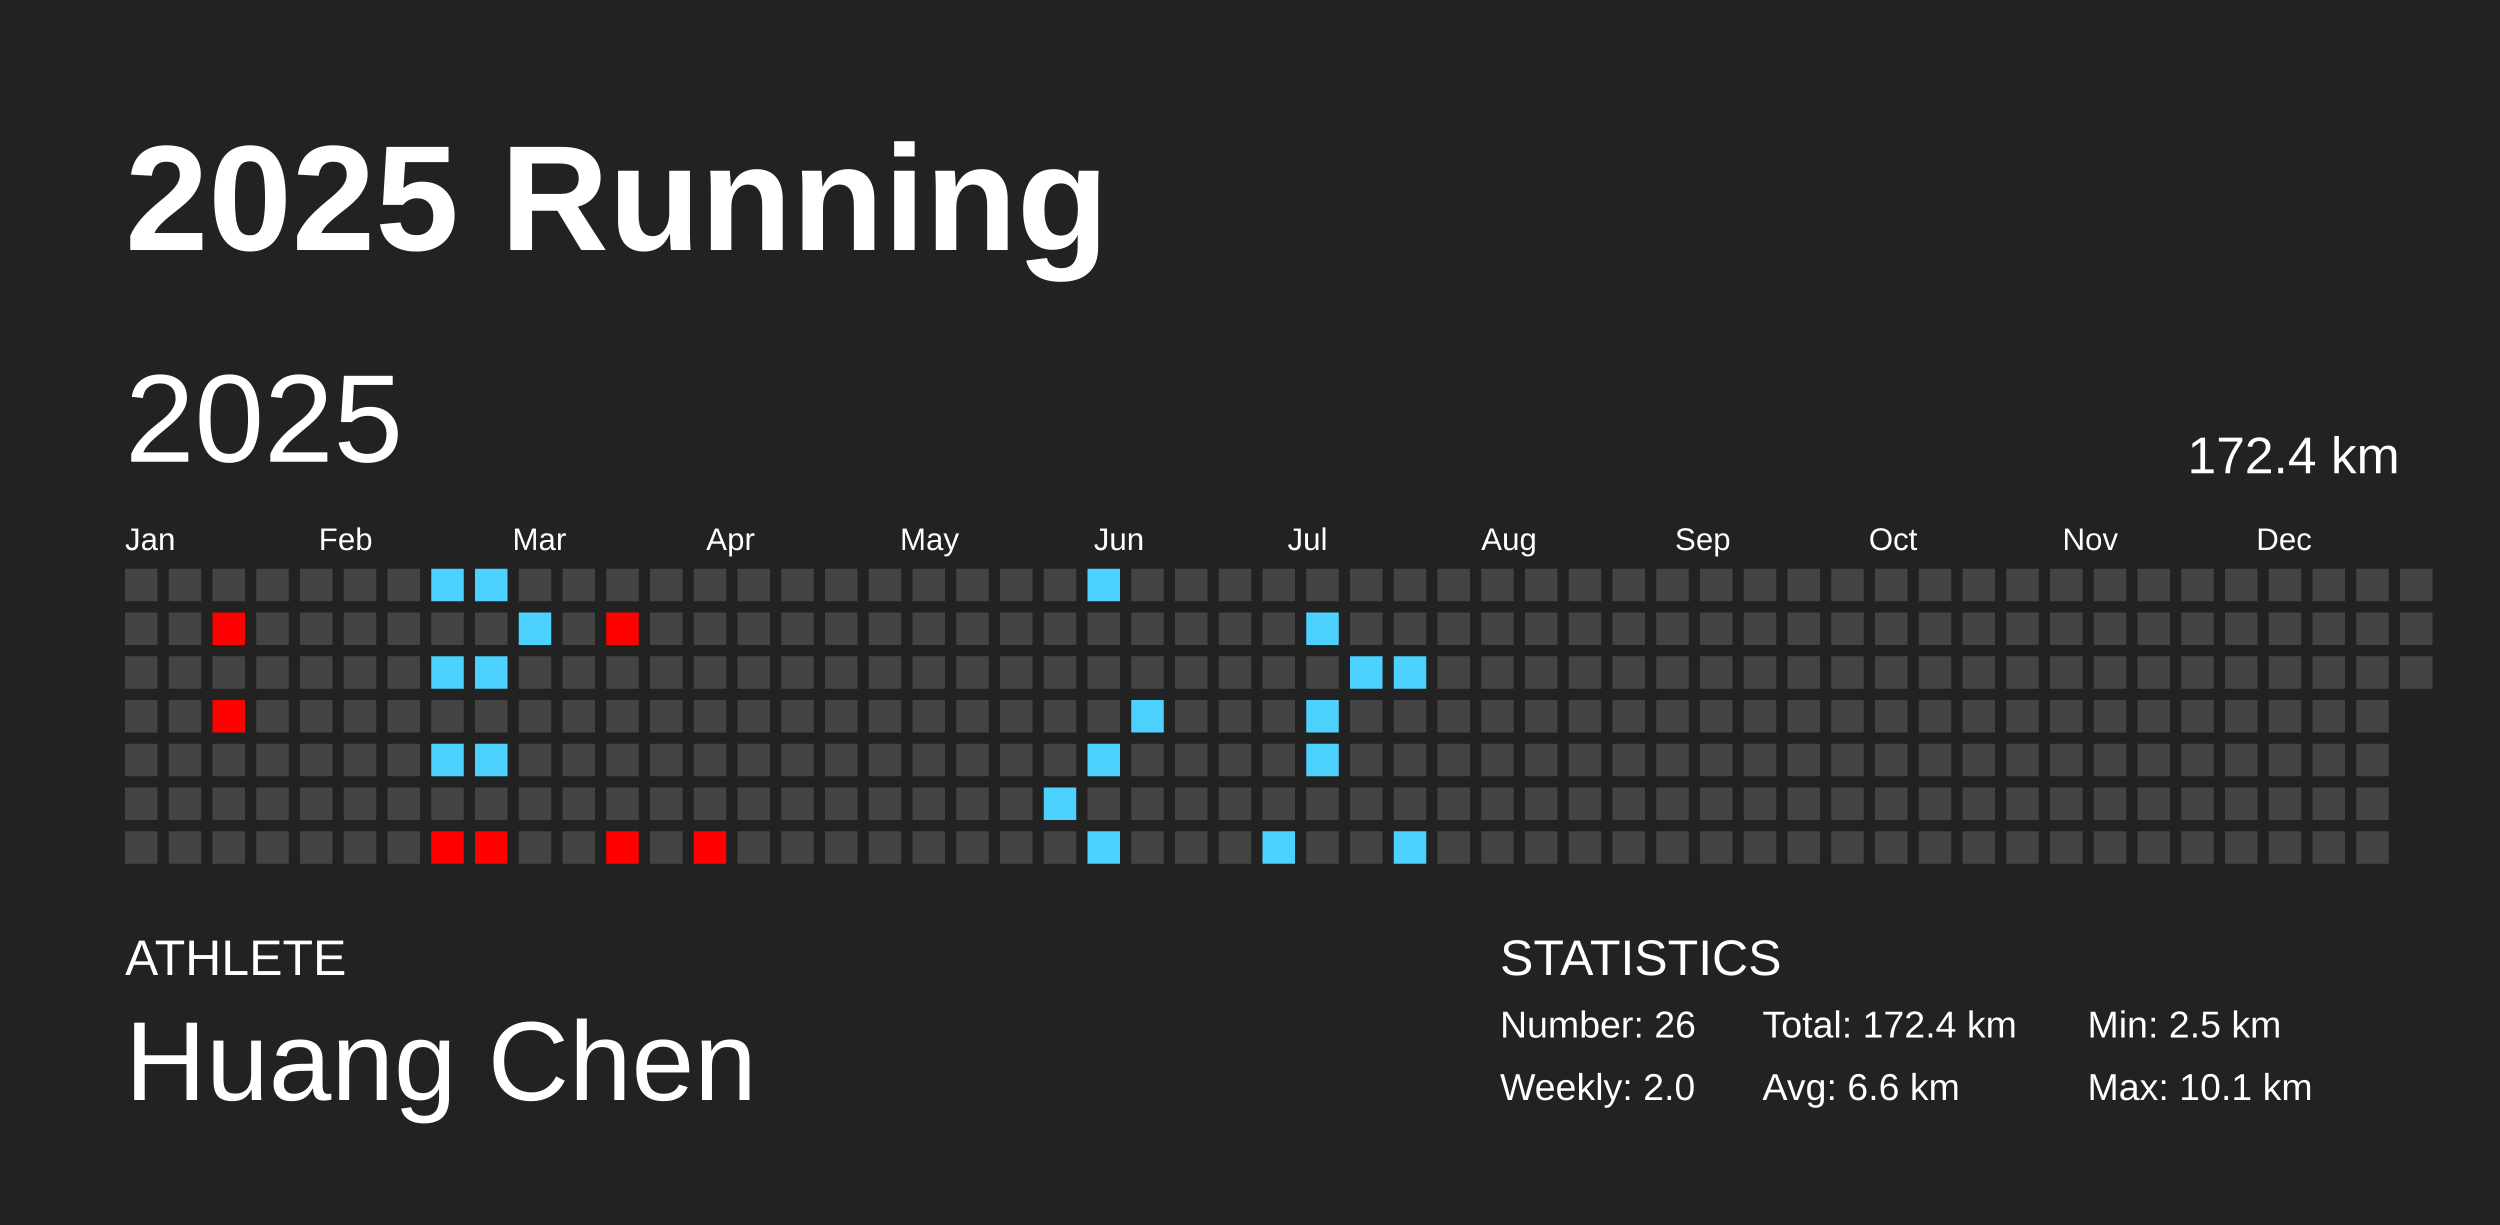
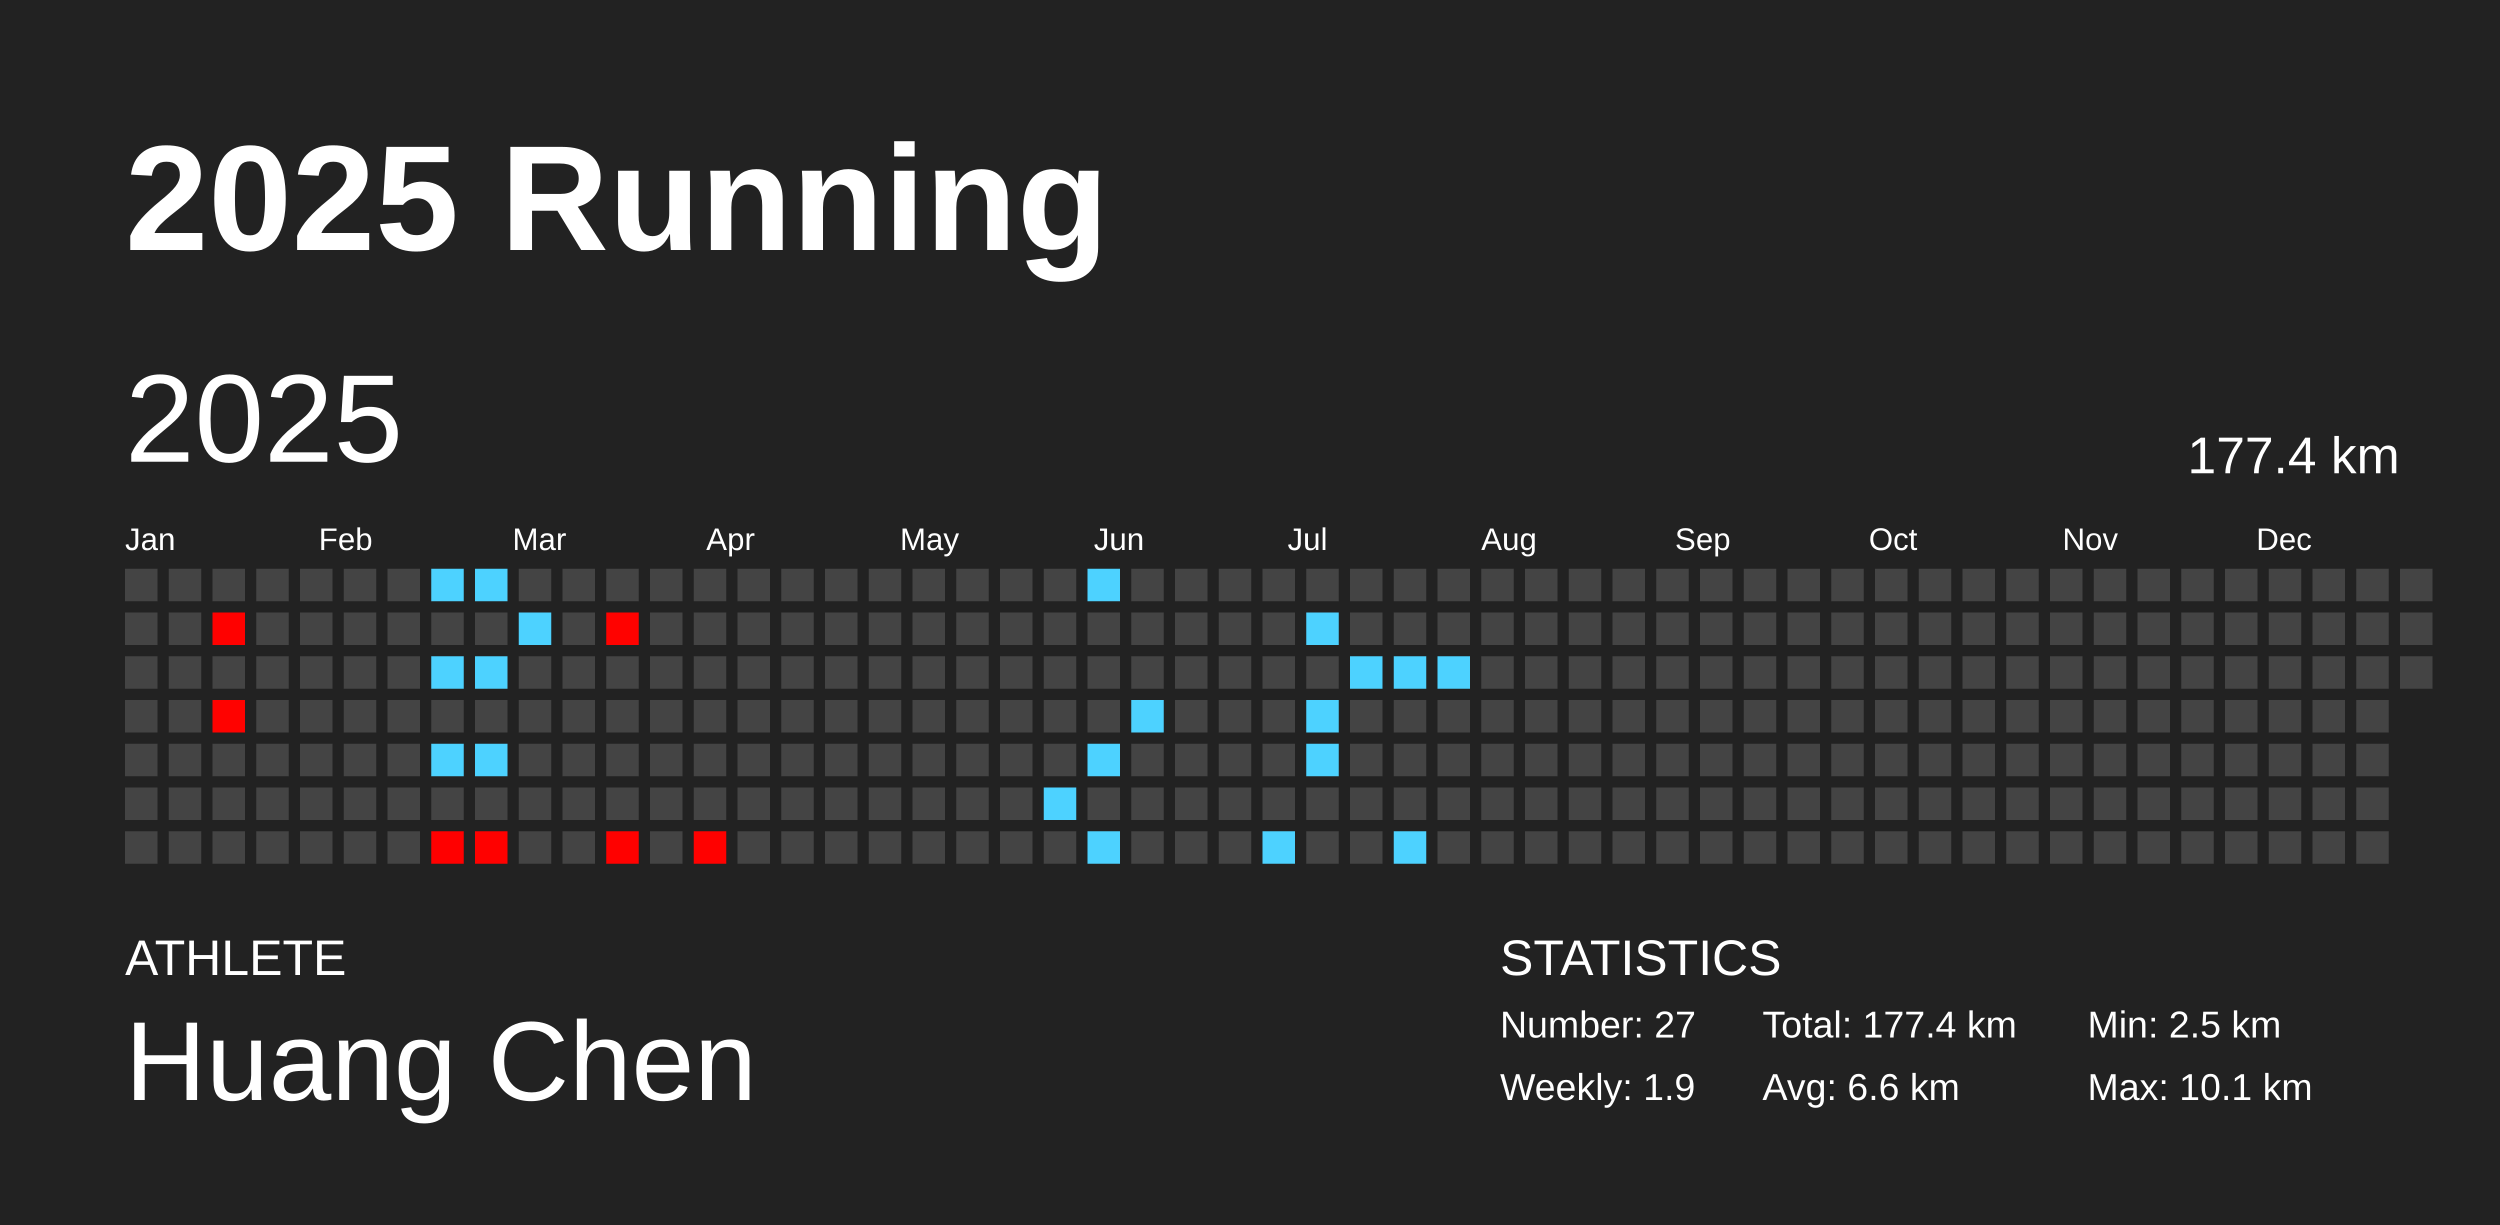
<svg xmlns="http://www.w3.org/2000/svg" baseProfile="full" height="98mm" version="1.1" viewBox="0,0,200,98" width="200mm">
  <defs />
  <rect fill="#222222" height="98" width="200" x="0" y="0" />
  <text fill="#FFFFFF" style="font-size:12px; font-family:Arial; font-weight:bold;" x="10" y="20">2025 Running</text>
  <text fill="#FFFFFF" style="font-size:4px; font-family:Arial" x="10" y="78">ATHLETE</text>
  <text fill="#FFFFFF" style="font-size:9px; font-family:Arial" x="10" y="88">Huang Chen</text>
  <text fill="#FFFFFF" style="font-size:4px; font-family:Arial" x="120" y="78">STATISTICS</text>
-   <text fill="#FFFFFF" style="font-size:3px; font-family:Arial" x="120" y="83">Number: 26</text>
-   <text fill="#FFFFFF" style="font-size:3px; font-family:Arial" x="120" y="88">Weekly: 2.0</text>
-   <text fill="#FFFFFF" style="font-size:3px; font-family:Arial" x="141" y="83">Total: 172.4 km</text>
+   <text fill="#FFFFFF" style="font-size:3px; font-family:Arial" x="120" y="83">Number: 27</text>
+   <text fill="#FFFFFF" style="font-size:3px; font-family:Arial" x="120" y="88">Weekly: 1.9</text>
+   <text fill="#FFFFFF" style="font-size:3px; font-family:Arial" x="141" y="83">Total: 177.4 km</text>
  <text fill="#FFFFFF" style="font-size:3px; font-family:Arial" x="141" y="88">Avg: 6.6 km</text>
  <text fill="#FFFFFF" style="font-size:3px; font-family:Arial" x="167" y="83">Min: 2.5 km</text>
  <text fill="#FFFFFF" style="font-size:3px; font-family:Arial" x="167" y="88">Max: 10.1 km</text>
  <text dominant-baseline="hanging" fill="#FFFFFF" style="font-size:10.0px; font-family:Arial;" x="10" y="30">2025</text>
-   <text dominant-baseline="hanging" fill="#FFFFFF" style="font-size:4.125px; font-family:Arial;" x="175" y="35">172.4 km</text>
+   <text dominant-baseline="hanging" fill="#FFFFFF" style="font-size:4.125px; font-family:Arial;" x="175" y="35">177.4 km</text>
  <text fill="#FFFFFF" style="font-size:2.5px; font-family:Arial" x="10.0" y="44">Jan</text>
  <text fill="#FFFFFF" style="font-size:2.5px; font-family:Arial" x="25.5" y="44">Feb</text>
  <text fill="#FFFFFF" style="font-size:2.5px; font-family:Arial" x="41.0" y="44">Mar</text>
  <text fill="#FFFFFF" style="font-size:2.5px; font-family:Arial" x="56.5" y="44">Apr</text>
  <text fill="#FFFFFF" style="font-size:2.5px; font-family:Arial" x="72.0" y="44">May</text>
  <text fill="#FFFFFF" style="font-size:2.5px; font-family:Arial" x="87.5" y="44">Jun</text>
  <text fill="#FFFFFF" style="font-size:2.5px; font-family:Arial" x="103.0" y="44">Jul</text>
  <text fill="#FFFFFF" style="font-size:2.5px; font-family:Arial" x="118.5" y="44">Aug</text>
  <text fill="#FFFFFF" style="font-size:2.5px; font-family:Arial" x="134.0" y="44">Sep</text>
  <text fill="#FFFFFF" style="font-size:2.5px; font-family:Arial" x="149.5" y="44">Oct</text>
  <text fill="#FFFFFF" style="font-size:2.5px; font-family:Arial" x="165.0" y="44">Nov</text>
  <text fill="#FFFFFF" style="font-size:2.5px; font-family:Arial" x="180.5" y="44">Dec</text>
  <rect fill="#444444" height="2.6" width="2.6" x="10.0" y="45.5" />
  <rect fill="#444444" height="2.6" width="2.6" x="10.0" y="49.0" />
  <rect fill="#444444" height="2.6" width="2.6" x="10.0" y="52.5" />
  <rect fill="#444444" height="2.6" width="2.6" x="10.0" y="56.0" />
  <rect fill="#444444" height="2.6" width="2.6" x="10.0" y="59.5" />
  <rect fill="#444444" height="2.6" width="2.6" x="10.0" y="63.0" />
  <rect fill="#444444" height="2.6" width="2.6" x="10.0" y="66.5" />
  <rect fill="#444444" height="2.6" width="2.6" x="13.5" y="45.5" />
  <rect fill="#444444" height="2.6" width="2.6" x="13.5" y="49.0" />
  <rect fill="#444444" height="2.6" width="2.6" x="13.5" y="52.5" />
  <rect fill="#444444" height="2.6" width="2.6" x="13.5" y="56.0" />
  <rect fill="#444444" height="2.6" width="2.6" x="13.5" y="59.5" />
  <rect fill="#444444" height="2.6" width="2.6" x="13.5" y="63.0" />
  <rect fill="#444444" height="2.6" width="2.6" x="13.5" y="66.5" />
  <rect fill="#444444" height="2.6" width="2.6" x="17.0" y="45.5" />
  <rect fill="#ff0100" height="2.6" width="2.6" x="17.0" y="49.0" />
  <rect fill="#444444" height="2.6" width="2.6" x="17.0" y="52.5" />
  <rect fill="#ff0200" height="2.6" width="2.6" x="17.0" y="56.0" />
  <rect fill="#444444" height="2.6" width="2.6" x="17.0" y="59.5" />
  <rect fill="#444444" height="2.6" width="2.6" x="17.0" y="63.0" />
  <rect fill="#444444" height="2.6" width="2.6" x="17.0" y="66.5" />
  <rect fill="#444444" height="2.6" width="2.6" x="20.5" y="45.5" />
  <rect fill="#444444" height="2.6" width="2.6" x="20.5" y="49.0" />
  <rect fill="#444444" height="2.6" width="2.6" x="20.5" y="52.5" />
  <rect fill="#444444" height="2.6" width="2.6" x="20.5" y="56.0" />
  <rect fill="#444444" height="2.6" width="2.6" x="20.5" y="59.5" />
  <rect fill="#444444" height="2.6" width="2.6" x="20.5" y="63.0" />
  <rect fill="#444444" height="2.6" width="2.6" x="20.5" y="66.5" />
  <rect fill="#444444" height="2.6" width="2.6" x="24.0" y="45.5" />
  <rect fill="#444444" height="2.6" width="2.6" x="24.0" y="49.0" />
  <rect fill="#444444" height="2.6" width="2.6" x="24.0" y="52.5" />
  <rect fill="#444444" height="2.6" width="2.6" x="24.0" y="56.0" />
  <rect fill="#444444" height="2.6" width="2.6" x="24.0" y="59.5" />
  <rect fill="#444444" height="2.6" width="2.6" x="24.0" y="63.0" />
  <rect fill="#444444" height="2.6" width="2.6" x="24.0" y="66.5" />
  <rect fill="#444444" height="2.6" width="2.6" x="27.5" y="45.5" />
  <rect fill="#444444" height="2.6" width="2.6" x="27.5" y="49.0" />
  <rect fill="#444444" height="2.6" width="2.6" x="27.5" y="52.5" />
  <rect fill="#444444" height="2.6" width="2.6" x="27.5" y="56.0" />
  <rect fill="#444444" height="2.6" width="2.6" x="27.5" y="59.5" />
  <rect fill="#444444" height="2.6" width="2.6" x="27.5" y="63.0" />
  <rect fill="#444444" height="2.6" width="2.6" x="27.5" y="66.5" />
  <rect fill="#444444" height="2.6" width="2.6" x="31.0" y="45.5" />
  <rect fill="#444444" height="2.6" width="2.6" x="31.0" y="49.0" />
  <rect fill="#444444" height="2.6" width="2.6" x="31.0" y="52.5" />
  <rect fill="#444444" height="2.6" width="2.6" x="31.0" y="56.0" />
  <rect fill="#444444" height="2.6" width="2.6" x="31.0" y="59.5" />
  <rect fill="#444444" height="2.6" width="2.6" x="31.0" y="63.0" />
  <rect fill="#444444" height="2.6" width="2.6" x="31.0" y="66.5" />
  <rect fill="#4dd2ff" height="2.6" width="2.6" x="34.5" y="45.5" />
  <rect fill="#444444" height="2.6" width="2.6" x="34.5" y="49.0" />
  <rect fill="#4dd2ff" height="2.6" width="2.6" x="34.5" y="52.5" />
  <rect fill="#444444" height="2.6" width="2.6" x="34.5" y="56.0" />
  <rect fill="#4dd2ff" height="2.6" width="2.6" x="34.5" y="59.5" />
  <rect fill="#444444" height="2.6" width="2.6" x="34.5" y="63.0" />
  <rect fill="#ff0000" height="2.6" width="2.6" x="34.5" y="66.5" />
  <rect fill="#4dd2ff" height="2.6" width="2.6" x="38.0" y="45.5" />
  <rect fill="#444444" height="2.6" width="2.6" x="38.0" y="49.0" />
  <rect fill="#4dd2ff" height="2.6" width="2.6" x="38.0" y="52.5" />
  <rect fill="#444444" height="2.6" width="2.6" x="38.0" y="56.0" />
  <rect fill="#4dd2ff" height="2.6" width="2.6" x="38.0" y="59.5" />
  <rect fill="#444444" height="2.6" width="2.6" x="38.0" y="63.0" />
  <rect fill="#ff0100" height="2.6" width="2.6" x="38.0" y="66.5" />
  <rect fill="#444444" height="2.6" width="2.6" x="41.5" y="45.5" />
  <rect fill="#4dd2ff" height="2.6" width="2.6" x="41.5" y="49.0" />
  <rect fill="#444444" height="2.6" width="2.6" x="41.5" y="52.5" />
  <rect fill="#444444" height="2.6" width="2.6" x="41.5" y="56.0" />
  <rect fill="#444444" height="2.6" width="2.6" x="41.5" y="59.5" />
  <rect fill="#444444" height="2.6" width="2.6" x="41.5" y="63.0" />
  <rect fill="#444444" height="2.6" width="2.6" x="41.5" y="66.5" />
  <rect fill="#444444" height="2.6" width="2.6" x="45.0" y="45.5" />
  <rect fill="#444444" height="2.6" width="2.6" x="45.0" y="49.0" />
  <rect fill="#444444" height="2.6" width="2.6" x="45.0" y="52.5" />
  <rect fill="#444444" height="2.6" width="2.6" x="45.0" y="56.0" />
  <rect fill="#444444" height="2.6" width="2.6" x="45.0" y="59.5" />
  <rect fill="#444444" height="2.6" width="2.6" x="45.0" y="63.0" />
  <rect fill="#444444" height="2.6" width="2.6" x="45.0" y="66.5" />
  <rect fill="#444444" height="2.6" width="2.6" x="48.5" y="45.5" />
  <rect fill="#ff0200" height="2.6" width="2.6" x="48.5" y="49.0" />
  <rect fill="#444444" height="2.6" width="2.6" x="48.5" y="52.5" />
  <rect fill="#444444" height="2.6" width="2.6" x="48.5" y="56.0" />
  <rect fill="#444444" height="2.6" width="2.6" x="48.5" y="59.5" />
  <rect fill="#444444" height="2.6" width="2.6" x="48.5" y="63.0" />
  <rect fill="#ff0100" height="2.6" width="2.6" x="48.5" y="66.5" />
  <rect fill="#444444" height="2.6" width="2.6" x="52.0" y="45.5" />
  <rect fill="#444444" height="2.6" width="2.6" x="52.0" y="49.0" />
  <rect fill="#444444" height="2.6" width="2.6" x="52.0" y="52.5" />
  <rect fill="#444444" height="2.6" width="2.6" x="52.0" y="56.0" />
  <rect fill="#444444" height="2.6" width="2.6" x="52.0" y="59.5" />
  <rect fill="#444444" height="2.6" width="2.6" x="52.0" y="63.0" />
  <rect fill="#444444" height="2.6" width="2.6" x="52.0" y="66.5" />
  <rect fill="#444444" height="2.6" width="2.6" x="55.5" y="45.5" />
  <rect fill="#444444" height="2.6" width="2.6" x="55.5" y="49.0" />
  <rect fill="#444444" height="2.6" width="2.6" x="55.5" y="52.5" />
  <rect fill="#444444" height="2.6" width="2.6" x="55.5" y="56.0" />
  <rect fill="#444444" height="2.6" width="2.6" x="55.5" y="59.5" />
  <rect fill="#444444" height="2.6" width="2.6" x="55.5" y="63.0" />
  <rect fill="#ff0100" height="2.6" width="2.6" x="55.5" y="66.5" />
  <rect fill="#444444" height="2.6" width="2.6" x="59.0" y="45.5" />
  <rect fill="#444444" height="2.6" width="2.6" x="59.0" y="49.0" />
  <rect fill="#444444" height="2.6" width="2.6" x="59.0" y="52.5" />
  <rect fill="#444444" height="2.6" width="2.6" x="59.0" y="56.0" />
  <rect fill="#444444" height="2.6" width="2.6" x="59.0" y="59.5" />
  <rect fill="#444444" height="2.6" width="2.6" x="59.0" y="63.0" />
  <rect fill="#444444" height="2.6" width="2.6" x="59.0" y="66.5" />
  <rect fill="#444444" height="2.6" width="2.6" x="62.5" y="45.5" />
  <rect fill="#444444" height="2.6" width="2.6" x="62.5" y="49.0" />
  <rect fill="#444444" height="2.6" width="2.6" x="62.5" y="52.5" />
  <rect fill="#444444" height="2.6" width="2.6" x="62.5" y="56.0" />
  <rect fill="#444444" height="2.6" width="2.6" x="62.5" y="59.5" />
  <rect fill="#444444" height="2.6" width="2.6" x="62.5" y="63.0" />
  <rect fill="#444444" height="2.6" width="2.6" x="62.5" y="66.5" />
  <rect fill="#444444" height="2.6" width="2.6" x="66.0" y="45.5" />
  <rect fill="#444444" height="2.6" width="2.6" x="66.0" y="49.0" />
  <rect fill="#444444" height="2.6" width="2.6" x="66.0" y="52.5" />
  <rect fill="#444444" height="2.6" width="2.6" x="66.0" y="56.0" />
  <rect fill="#444444" height="2.6" width="2.6" x="66.0" y="59.5" />
  <rect fill="#444444" height="2.6" width="2.6" x="66.0" y="63.0" />
  <rect fill="#444444" height="2.6" width="2.6" x="66.0" y="66.5" />
  <rect fill="#444444" height="2.6" width="2.6" x="69.5" y="45.5" />
  <rect fill="#444444" height="2.6" width="2.6" x="69.5" y="49.0" />
  <rect fill="#444444" height="2.6" width="2.6" x="69.5" y="52.5" />
  <rect fill="#444444" height="2.6" width="2.6" x="69.5" y="56.0" />
  <rect fill="#444444" height="2.6" width="2.6" x="69.5" y="59.5" />
  <rect fill="#444444" height="2.6" width="2.6" x="69.5" y="63.0" />
  <rect fill="#444444" height="2.6" width="2.6" x="69.5" y="66.5" />
  <rect fill="#444444" height="2.6" width="2.6" x="73.0" y="45.5" />
  <rect fill="#444444" height="2.6" width="2.6" x="73.0" y="49.0" />
  <rect fill="#444444" height="2.6" width="2.6" x="73.0" y="52.5" />
  <rect fill="#444444" height="2.6" width="2.6" x="73.0" y="56.0" />
  <rect fill="#444444" height="2.6" width="2.6" x="73.0" y="59.5" />
  <rect fill="#444444" height="2.6" width="2.6" x="73.0" y="63.0" />
  <rect fill="#444444" height="2.6" width="2.6" x="73.0" y="66.5" />
  <rect fill="#444444" height="2.6" width="2.6" x="76.5" y="45.5" />
  <rect fill="#444444" height="2.6" width="2.6" x="76.5" y="49.0" />
  <rect fill="#444444" height="2.6" width="2.6" x="76.5" y="52.5" />
  <rect fill="#444444" height="2.6" width="2.6" x="76.5" y="56.0" />
  <rect fill="#444444" height="2.6" width="2.6" x="76.5" y="59.5" />
  <rect fill="#444444" height="2.6" width="2.6" x="76.5" y="63.0" />
  <rect fill="#444444" height="2.6" width="2.6" x="76.5" y="66.5" />
  <rect fill="#444444" height="2.6" width="2.6" x="80.0" y="45.5" />
  <rect fill="#444444" height="2.6" width="2.6" x="80.0" y="49.0" />
  <rect fill="#444444" height="2.6" width="2.6" x="80.0" y="52.5" />
  <rect fill="#444444" height="2.6" width="2.6" x="80.0" y="56.0" />
  <rect fill="#444444" height="2.6" width="2.6" x="80.0" y="59.5" />
  <rect fill="#444444" height="2.6" width="2.6" x="80.0" y="63.0" />
  <rect fill="#444444" height="2.6" width="2.6" x="80.0" y="66.5" />
  <rect fill="#444444" height="2.6" width="2.6" x="83.5" y="45.5" />
  <rect fill="#444444" height="2.6" width="2.6" x="83.5" y="49.0" />
  <rect fill="#444444" height="2.6" width="2.6" x="83.5" y="52.5" />
  <rect fill="#444444" height="2.6" width="2.6" x="83.5" y="56.0" />
  <rect fill="#444444" height="2.6" width="2.6" x="83.5" y="59.5" />
  <rect fill="#4dd2ff" height="2.6" width="2.6" x="83.5" y="63.0" />
  <rect fill="#444444" height="2.6" width="2.6" x="83.5" y="66.5" />
  <rect fill="#4dd2ff" height="2.6" width="2.6" x="87.0" y="45.5" />
  <rect fill="#444444" height="2.6" width="2.6" x="87.0" y="49.0" />
  <rect fill="#444444" height="2.6" width="2.6" x="87.0" y="52.5" />
  <rect fill="#444444" height="2.6" width="2.6" x="87.0" y="56.0" />
  <rect fill="#4dd2ff" height="2.6" width="2.6" x="87.0" y="59.5" />
  <rect fill="#444444" height="2.6" width="2.6" x="87.0" y="63.0" />
  <rect fill="#4dd2ff" height="2.6" width="2.6" x="87.0" y="66.5" />
  <rect fill="#444444" height="2.6" width="2.6" x="90.5" y="45.5" />
  <rect fill="#444444" height="2.6" width="2.6" x="90.5" y="49.0" />
  <rect fill="#444444" height="2.6" width="2.6" x="90.5" y="52.5" />
  <rect fill="#4dd2ff" height="2.6" width="2.6" x="90.5" y="56.0" />
  <rect fill="#444444" height="2.6" width="2.6" x="90.5" y="59.5" />
  <rect fill="#444444" height="2.6" width="2.6" x="90.5" y="63.0" />
  <rect fill="#444444" height="2.6" width="2.6" x="90.5" y="66.5" />
  <rect fill="#444444" height="2.6" width="2.6" x="94.0" y="45.5" />
  <rect fill="#444444" height="2.6" width="2.6" x="94.0" y="49.0" />
  <rect fill="#444444" height="2.6" width="2.6" x="94.0" y="52.5" />
  <rect fill="#444444" height="2.6" width="2.6" x="94.0" y="56.0" />
  <rect fill="#444444" height="2.6" width="2.6" x="94.0" y="59.5" />
  <rect fill="#444444" height="2.6" width="2.6" x="94.0" y="63.0" />
  <rect fill="#444444" height="2.6" width="2.6" x="94.0" y="66.5" />
  <rect fill="#444444" height="2.6" width="2.6" x="97.5" y="45.5" />
  <rect fill="#444444" height="2.6" width="2.6" x="97.5" y="49.0" />
  <rect fill="#444444" height="2.6" width="2.6" x="97.5" y="52.5" />
  <rect fill="#444444" height="2.6" width="2.6" x="97.5" y="56.0" />
  <rect fill="#444444" height="2.6" width="2.6" x="97.5" y="59.5" />
  <rect fill="#444444" height="2.6" width="2.6" x="97.5" y="63.0" />
  <rect fill="#444444" height="2.6" width="2.6" x="97.5" y="66.5" />
  <rect fill="#444444" height="2.6" width="2.6" x="101.0" y="45.5" />
  <rect fill="#444444" height="2.6" width="2.6" x="101.0" y="49.0" />
  <rect fill="#444444" height="2.6" width="2.6" x="101.0" y="52.5" />
  <rect fill="#444444" height="2.6" width="2.6" x="101.0" y="56.0" />
  <rect fill="#444444" height="2.6" width="2.6" x="101.0" y="59.5" />
  <rect fill="#444444" height="2.6" width="2.6" x="101.0" y="63.0" />
  <rect fill="#4dd2ff" height="2.6" width="2.6" x="101.0" y="66.5" />
  <rect fill="#444444" height="2.6" width="2.6" x="104.5" y="45.5" />
  <rect fill="#4dd2ff" height="2.6" width="2.6" x="104.5" y="49.0" />
  <rect fill="#444444" height="2.6" width="2.6" x="104.5" y="52.5" />
  <rect fill="#4dd2ff" height="2.6" width="2.6" x="104.5" y="56.0" />
  <rect fill="#4dd2ff" height="2.6" width="2.6" x="104.5" y="59.5" />
  <rect fill="#444444" height="2.6" width="2.6" x="104.5" y="63.0" />
  <rect fill="#444444" height="2.6" width="2.6" x="104.5" y="66.5" />
  <rect fill="#444444" height="2.6" width="2.6" x="108.0" y="45.5" />
  <rect fill="#444444" height="2.6" width="2.6" x="108.0" y="49.0" />
  <rect fill="#4dd2ff" height="2.6" width="2.6" x="108.0" y="52.5" />
  <rect fill="#444444" height="2.6" width="2.6" x="108.0" y="56.0" />
  <rect fill="#444444" height="2.6" width="2.6" x="108.0" y="59.5" />
  <rect fill="#444444" height="2.6" width="2.6" x="108.0" y="63.0" />
  <rect fill="#444444" height="2.6" width="2.6" x="108.0" y="66.5" />
  <rect fill="#444444" height="2.6" width="2.6" x="111.5" y="45.5" />
  <rect fill="#444444" height="2.6" width="2.6" x="111.5" y="49.0" />
  <rect fill="#4dd2ff" height="2.6" width="2.6" x="111.5" y="52.5" />
  <rect fill="#444444" height="2.6" width="2.6" x="111.5" y="56.0" />
  <rect fill="#444444" height="2.6" width="2.6" x="111.5" y="59.5" />
  <rect fill="#444444" height="2.6" width="2.6" x="111.5" y="63.0" />
  <rect fill="#4dd2ff" height="2.6" width="2.6" x="111.5" y="66.5" />
  <rect fill="#444444" height="2.6" width="2.6" x="115.0" y="45.5" />
  <rect fill="#444444" height="2.6" width="2.6" x="115.0" y="49.0" />
-   <rect fill="#444444" height="2.6" width="2.6" x="115.0" y="52.5" />
+   <rect fill="#4dd2ff" height="2.6" width="2.6" x="115.0" y="52.5" />
  <rect fill="#444444" height="2.6" width="2.6" x="115.0" y="56.0" />
  <rect fill="#444444" height="2.6" width="2.6" x="115.0" y="59.5" />
  <rect fill="#444444" height="2.6" width="2.6" x="115.0" y="63.0" />
  <rect fill="#444444" height="2.6" width="2.6" x="115.0" y="66.5" />
  <rect fill="#444444" height="2.6" width="2.6" x="118.5" y="45.5" />
  <rect fill="#444444" height="2.6" width="2.6" x="118.5" y="49.0" />
  <rect fill="#444444" height="2.6" width="2.6" x="118.5" y="52.5" />
  <rect fill="#444444" height="2.6" width="2.6" x="118.5" y="56.0" />
  <rect fill="#444444" height="2.6" width="2.6" x="118.5" y="59.5" />
  <rect fill="#444444" height="2.6" width="2.6" x="118.5" y="63.0" />
  <rect fill="#444444" height="2.6" width="2.6" x="118.5" y="66.5" />
  <rect fill="#444444" height="2.6" width="2.6" x="122.0" y="45.5" />
  <rect fill="#444444" height="2.6" width="2.6" x="122.0" y="49.0" />
  <rect fill="#444444" height="2.6" width="2.6" x="122.0" y="52.5" />
  <rect fill="#444444" height="2.6" width="2.6" x="122.0" y="56.0" />
  <rect fill="#444444" height="2.6" width="2.6" x="122.0" y="59.5" />
  <rect fill="#444444" height="2.6" width="2.6" x="122.0" y="63.0" />
  <rect fill="#444444" height="2.6" width="2.6" x="122.0" y="66.5" />
  <rect fill="#444444" height="2.6" width="2.6" x="125.5" y="45.5" />
  <rect fill="#444444" height="2.6" width="2.6" x="125.5" y="49.0" />
  <rect fill="#444444" height="2.6" width="2.6" x="125.5" y="52.5" />
  <rect fill="#444444" height="2.6" width="2.6" x="125.5" y="56.0" />
  <rect fill="#444444" height="2.6" width="2.6" x="125.5" y="59.5" />
  <rect fill="#444444" height="2.6" width="2.6" x="125.5" y="63.0" />
  <rect fill="#444444" height="2.6" width="2.6" x="125.5" y="66.5" />
  <rect fill="#444444" height="2.6" width="2.6" x="129.0" y="45.5" />
  <rect fill="#444444" height="2.6" width="2.6" x="129.0" y="49.0" />
  <rect fill="#444444" height="2.6" width="2.6" x="129.0" y="52.5" />
  <rect fill="#444444" height="2.6" width="2.6" x="129.0" y="56.0" />
  <rect fill="#444444" height="2.6" width="2.6" x="129.0" y="59.5" />
  <rect fill="#444444" height="2.6" width="2.6" x="129.0" y="63.0" />
  <rect fill="#444444" height="2.6" width="2.6" x="129.0" y="66.5" />
  <rect fill="#444444" height="2.6" width="2.6" x="132.5" y="45.5" />
  <rect fill="#444444" height="2.6" width="2.6" x="132.5" y="49.0" />
  <rect fill="#444444" height="2.6" width="2.6" x="132.5" y="52.5" />
  <rect fill="#444444" height="2.6" width="2.6" x="132.5" y="56.0" />
  <rect fill="#444444" height="2.6" width="2.6" x="132.5" y="59.5" />
  <rect fill="#444444" height="2.6" width="2.6" x="132.5" y="63.0" />
  <rect fill="#444444" height="2.6" width="2.6" x="132.5" y="66.5" />
  <rect fill="#444444" height="2.6" width="2.6" x="136.0" y="45.5" />
  <rect fill="#444444" height="2.6" width="2.6" x="136.0" y="49.0" />
  <rect fill="#444444" height="2.6" width="2.6" x="136.0" y="52.5" />
  <rect fill="#444444" height="2.6" width="2.6" x="136.0" y="56.0" />
  <rect fill="#444444" height="2.6" width="2.6" x="136.0" y="59.5" />
  <rect fill="#444444" height="2.6" width="2.6" x="136.0" y="63.0" />
  <rect fill="#444444" height="2.6" width="2.6" x="136.0" y="66.5" />
  <rect fill="#444444" height="2.6" width="2.6" x="139.5" y="45.5" />
  <rect fill="#444444" height="2.6" width="2.6" x="139.5" y="49.0" />
  <rect fill="#444444" height="2.6" width="2.6" x="139.5" y="52.5" />
  <rect fill="#444444" height="2.6" width="2.6" x="139.5" y="56.0" />
  <rect fill="#444444" height="2.6" width="2.6" x="139.5" y="59.5" />
  <rect fill="#444444" height="2.6" width="2.6" x="139.5" y="63.0" />
  <rect fill="#444444" height="2.6" width="2.6" x="139.5" y="66.5" />
  <rect fill="#444444" height="2.6" width="2.6" x="143.0" y="45.5" />
  <rect fill="#444444" height="2.6" width="2.6" x="143.0" y="49.0" />
  <rect fill="#444444" height="2.6" width="2.6" x="143.0" y="52.5" />
  <rect fill="#444444" height="2.6" width="2.6" x="143.0" y="56.0" />
  <rect fill="#444444" height="2.6" width="2.6" x="143.0" y="59.5" />
  <rect fill="#444444" height="2.6" width="2.6" x="143.0" y="63.0" />
  <rect fill="#444444" height="2.6" width="2.6" x="143.0" y="66.5" />
  <rect fill="#444444" height="2.6" width="2.6" x="146.5" y="45.5" />
  <rect fill="#444444" height="2.6" width="2.6" x="146.5" y="49.0" />
  <rect fill="#444444" height="2.6" width="2.6" x="146.5" y="52.5" />
  <rect fill="#444444" height="2.6" width="2.6" x="146.5" y="56.0" />
  <rect fill="#444444" height="2.6" width="2.6" x="146.5" y="59.5" />
  <rect fill="#444444" height="2.6" width="2.6" x="146.5" y="63.0" />
  <rect fill="#444444" height="2.6" width="2.6" x="146.5" y="66.5" />
  <rect fill="#444444" height="2.6" width="2.6" x="150.0" y="45.5" />
  <rect fill="#444444" height="2.6" width="2.6" x="150.0" y="49.0" />
  <rect fill="#444444" height="2.6" width="2.6" x="150.0" y="52.5" />
  <rect fill="#444444" height="2.6" width="2.6" x="150.0" y="56.0" />
  <rect fill="#444444" height="2.6" width="2.6" x="150.0" y="59.5" />
  <rect fill="#444444" height="2.6" width="2.6" x="150.0" y="63.0" />
  <rect fill="#444444" height="2.6" width="2.6" x="150.0" y="66.5" />
  <rect fill="#444444" height="2.6" width="2.6" x="153.5" y="45.5" />
  <rect fill="#444444" height="2.6" width="2.6" x="153.5" y="49.0" />
  <rect fill="#444444" height="2.6" width="2.6" x="153.5" y="52.5" />
  <rect fill="#444444" height="2.6" width="2.6" x="153.5" y="56.0" />
  <rect fill="#444444" height="2.6" width="2.6" x="153.5" y="59.5" />
  <rect fill="#444444" height="2.6" width="2.6" x="153.5" y="63.0" />
  <rect fill="#444444" height="2.6" width="2.6" x="153.5" y="66.5" />
  <rect fill="#444444" height="2.6" width="2.6" x="157.0" y="45.5" />
  <rect fill="#444444" height="2.6" width="2.6" x="157.0" y="49.0" />
  <rect fill="#444444" height="2.6" width="2.6" x="157.0" y="52.5" />
  <rect fill="#444444" height="2.6" width="2.6" x="157.0" y="56.0" />
  <rect fill="#444444" height="2.6" width="2.6" x="157.0" y="59.5" />
  <rect fill="#444444" height="2.6" width="2.6" x="157.0" y="63.0" />
  <rect fill="#444444" height="2.6" width="2.6" x="157.0" y="66.5" />
  <rect fill="#444444" height="2.6" width="2.6" x="160.5" y="45.5" />
  <rect fill="#444444" height="2.6" width="2.6" x="160.5" y="49.0" />
  <rect fill="#444444" height="2.6" width="2.6" x="160.5" y="52.5" />
  <rect fill="#444444" height="2.6" width="2.6" x="160.5" y="56.0" />
  <rect fill="#444444" height="2.6" width="2.6" x="160.5" y="59.5" />
  <rect fill="#444444" height="2.6" width="2.6" x="160.5" y="63.0" />
  <rect fill="#444444" height="2.6" width="2.6" x="160.5" y="66.5" />
  <rect fill="#444444" height="2.6" width="2.6" x="164.0" y="45.5" />
  <rect fill="#444444" height="2.6" width="2.6" x="164.0" y="49.0" />
  <rect fill="#444444" height="2.6" width="2.6" x="164.0" y="52.5" />
  <rect fill="#444444" height="2.6" width="2.6" x="164.0" y="56.0" />
  <rect fill="#444444" height="2.6" width="2.6" x="164.0" y="59.5" />
  <rect fill="#444444" height="2.6" width="2.6" x="164.0" y="63.0" />
  <rect fill="#444444" height="2.6" width="2.6" x="164.0" y="66.5" />
  <rect fill="#444444" height="2.6" width="2.6" x="167.5" y="45.5" />
  <rect fill="#444444" height="2.6" width="2.6" x="167.5" y="49.0" />
  <rect fill="#444444" height="2.6" width="2.6" x="167.5" y="52.5" />
  <rect fill="#444444" height="2.6" width="2.6" x="167.5" y="56.0" />
  <rect fill="#444444" height="2.6" width="2.6" x="167.5" y="59.5" />
  <rect fill="#444444" height="2.6" width="2.6" x="167.5" y="63.0" />
  <rect fill="#444444" height="2.6" width="2.6" x="167.5" y="66.5" />
  <rect fill="#444444" height="2.6" width="2.6" x="171.0" y="45.5" />
  <rect fill="#444444" height="2.6" width="2.6" x="171.0" y="49.0" />
  <rect fill="#444444" height="2.6" width="2.6" x="171.0" y="52.5" />
  <rect fill="#444444" height="2.6" width="2.6" x="171.0" y="56.0" />
  <rect fill="#444444" height="2.6" width="2.6" x="171.0" y="59.5" />
  <rect fill="#444444" height="2.6" width="2.6" x="171.0" y="63.0" />
  <rect fill="#444444" height="2.6" width="2.6" x="171.0" y="66.5" />
  <rect fill="#444444" height="2.6" width="2.6" x="174.5" y="45.5" />
  <rect fill="#444444" height="2.6" width="2.6" x="174.5" y="49.0" />
  <rect fill="#444444" height="2.6" width="2.6" x="174.5" y="52.5" />
  <rect fill="#444444" height="2.6" width="2.6" x="174.5" y="56.0" />
  <rect fill="#444444" height="2.6" width="2.6" x="174.5" y="59.5" />
  <rect fill="#444444" height="2.6" width="2.6" x="174.5" y="63.0" />
  <rect fill="#444444" height="2.6" width="2.6" x="174.5" y="66.5" />
  <rect fill="#444444" height="2.6" width="2.6" x="178.0" y="45.5" />
  <rect fill="#444444" height="2.6" width="2.6" x="178.0" y="49.0" />
  <rect fill="#444444" height="2.6" width="2.6" x="178.0" y="52.5" />
  <rect fill="#444444" height="2.6" width="2.6" x="178.0" y="56.0" />
  <rect fill="#444444" height="2.6" width="2.6" x="178.0" y="59.5" />
  <rect fill="#444444" height="2.6" width="2.6" x="178.0" y="63.0" />
  <rect fill="#444444" height="2.6" width="2.6" x="178.0" y="66.5" />
  <rect fill="#444444" height="2.6" width="2.6" x="181.5" y="45.5" />
  <rect fill="#444444" height="2.6" width="2.6" x="181.5" y="49.0" />
  <rect fill="#444444" height="2.6" width="2.6" x="181.5" y="52.5" />
  <rect fill="#444444" height="2.6" width="2.6" x="181.5" y="56.0" />
  <rect fill="#444444" height="2.6" width="2.6" x="181.5" y="59.5" />
  <rect fill="#444444" height="2.6" width="2.6" x="181.5" y="63.0" />
  <rect fill="#444444" height="2.6" width="2.6" x="181.5" y="66.5" />
  <rect fill="#444444" height="2.6" width="2.6" x="185.0" y="45.5" />
  <rect fill="#444444" height="2.6" width="2.6" x="185.0" y="49.0" />
  <rect fill="#444444" height="2.6" width="2.6" x="185.0" y="52.5" />
  <rect fill="#444444" height="2.6" width="2.6" x="185.0" y="56.0" />
  <rect fill="#444444" height="2.6" width="2.6" x="185.0" y="59.5" />
  <rect fill="#444444" height="2.6" width="2.6" x="185.0" y="63.0" />
  <rect fill="#444444" height="2.6" width="2.6" x="185.0" y="66.5" />
  <rect fill="#444444" height="2.6" width="2.6" x="188.5" y="45.5" />
  <rect fill="#444444" height="2.6" width="2.6" x="188.5" y="49.0" />
  <rect fill="#444444" height="2.6" width="2.6" x="188.5" y="52.5" />
  <rect fill="#444444" height="2.6" width="2.6" x="188.5" y="56.0" />
  <rect fill="#444444" height="2.6" width="2.6" x="188.5" y="59.5" />
  <rect fill="#444444" height="2.6" width="2.6" x="188.5" y="63.0" />
  <rect fill="#444444" height="2.6" width="2.6" x="188.5" y="66.5" />
  <rect fill="#444444" height="2.6" width="2.6" x="192.0" y="45.5" />
  <rect fill="#444444" height="2.6" width="2.6" x="192.0" y="49.0" />
  <rect fill="#444444" height="2.6" width="2.6" x="192.0" y="52.5" />
</svg>
